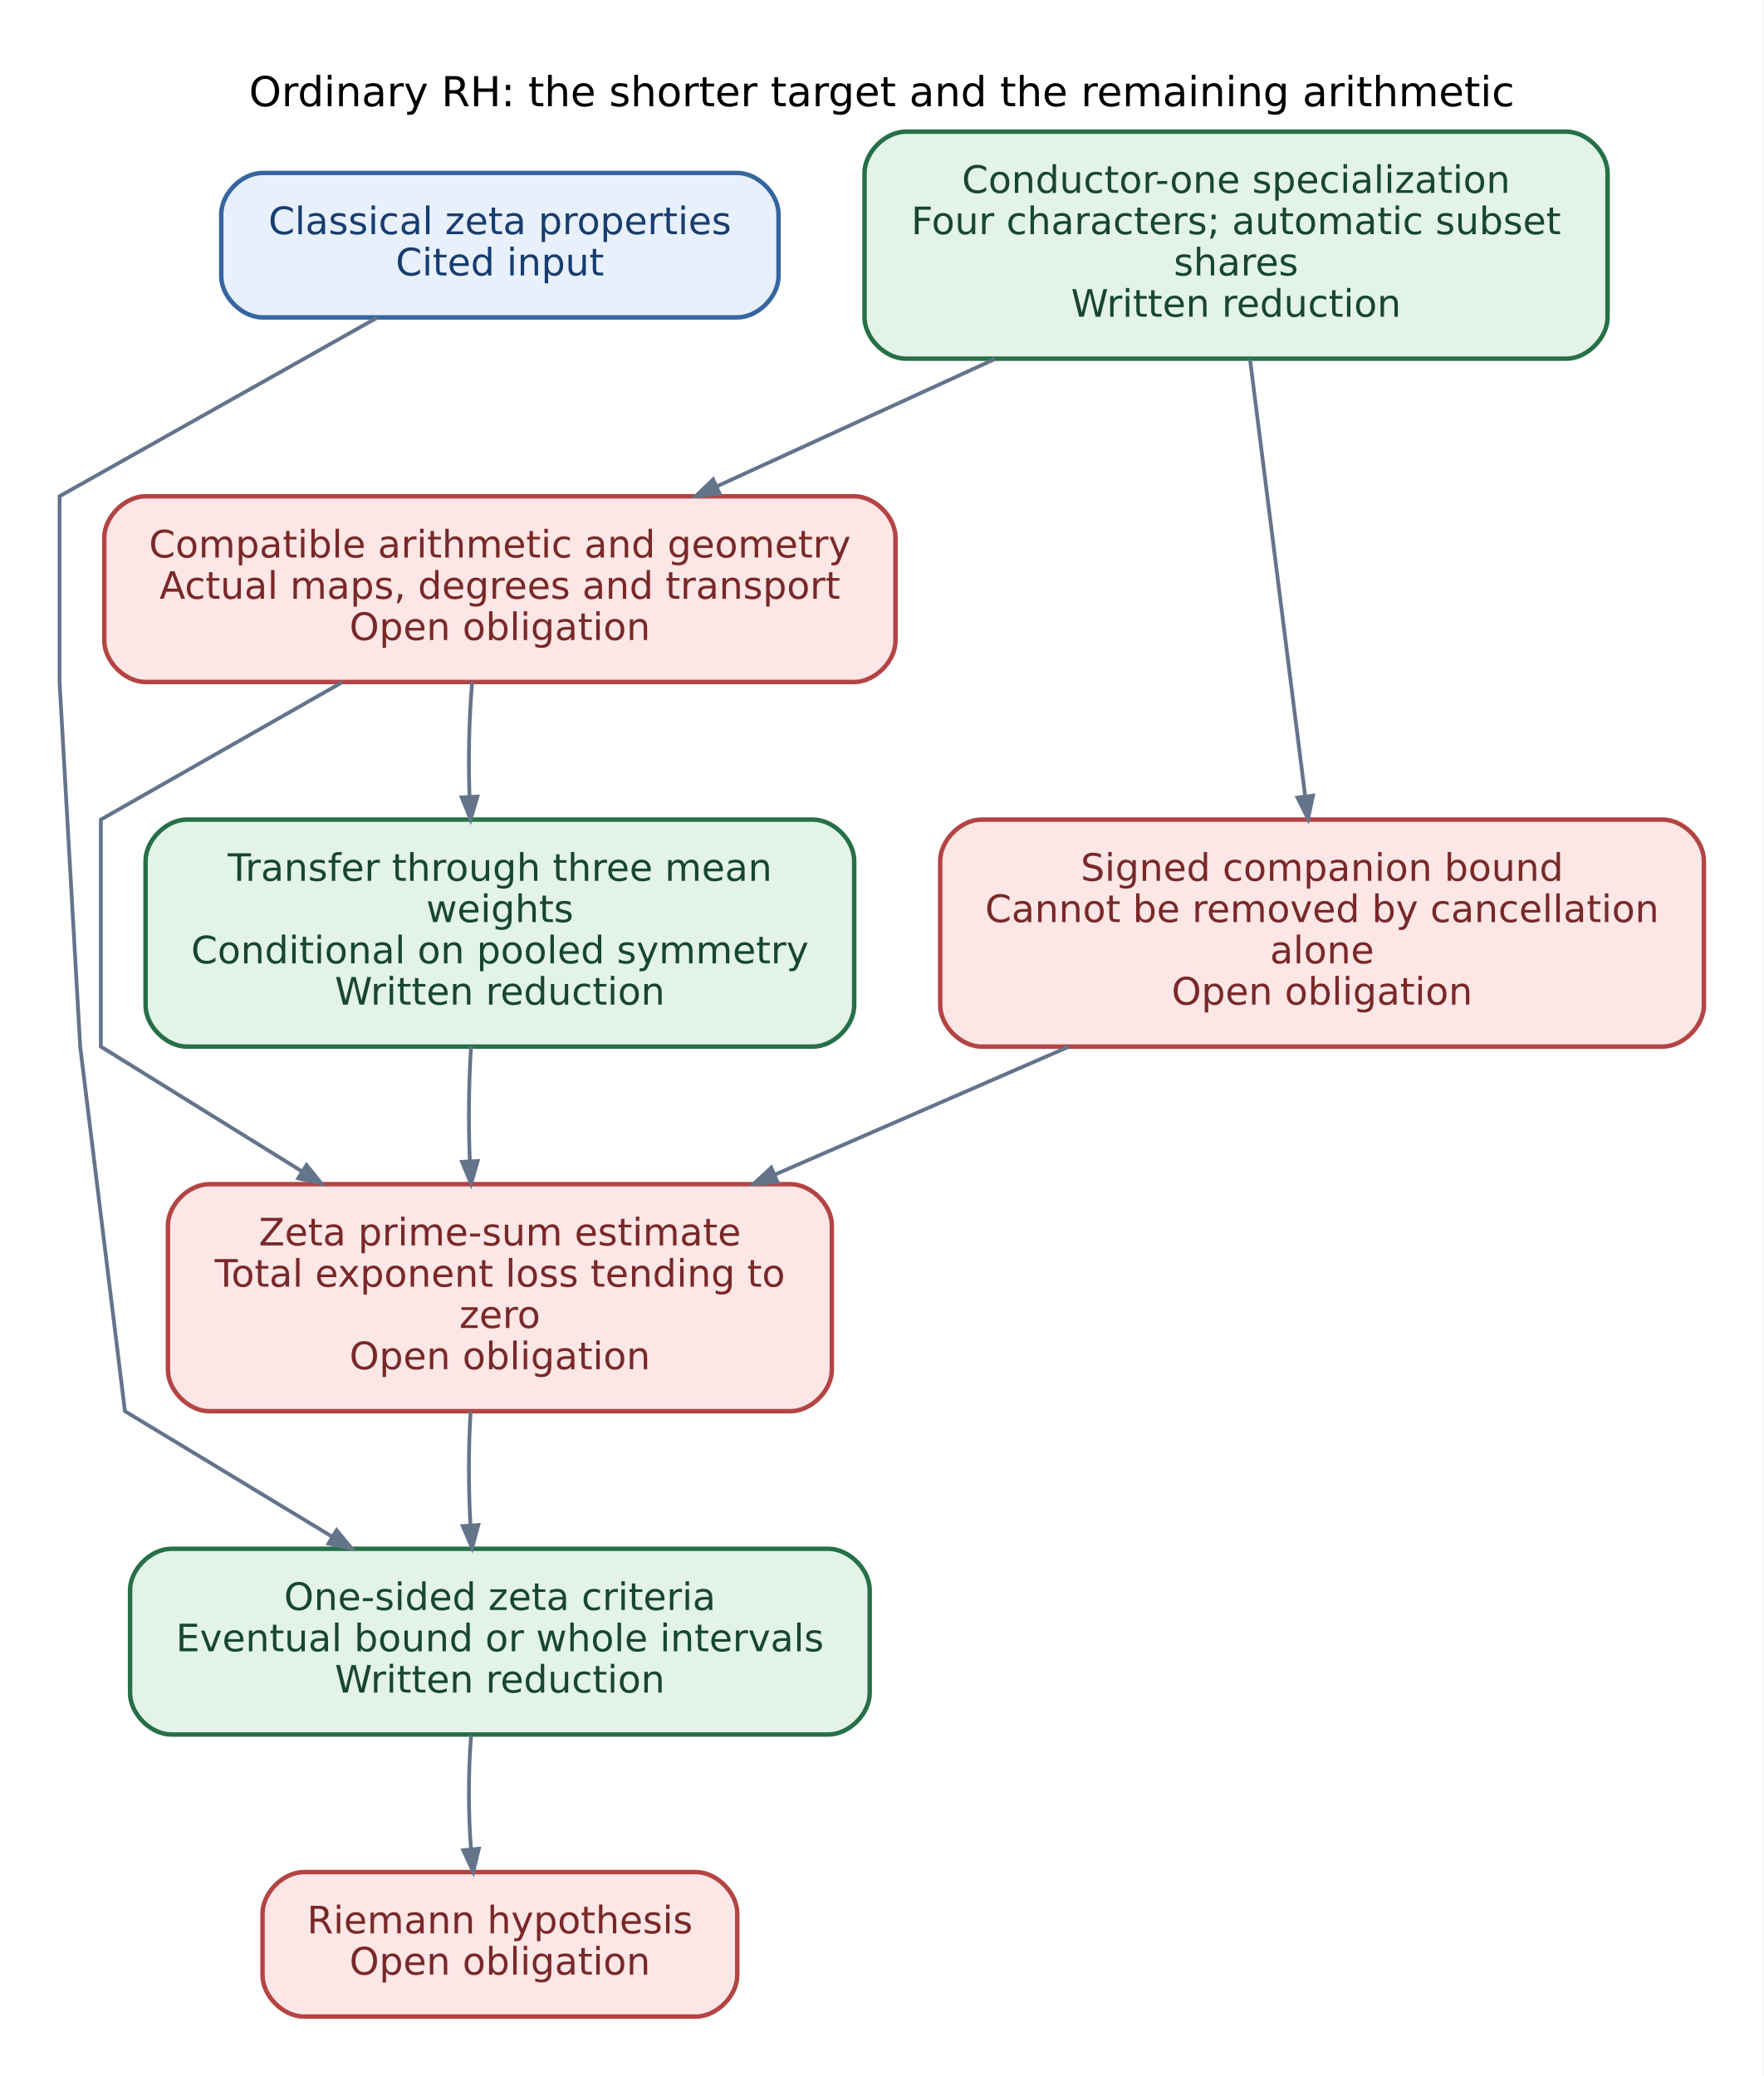
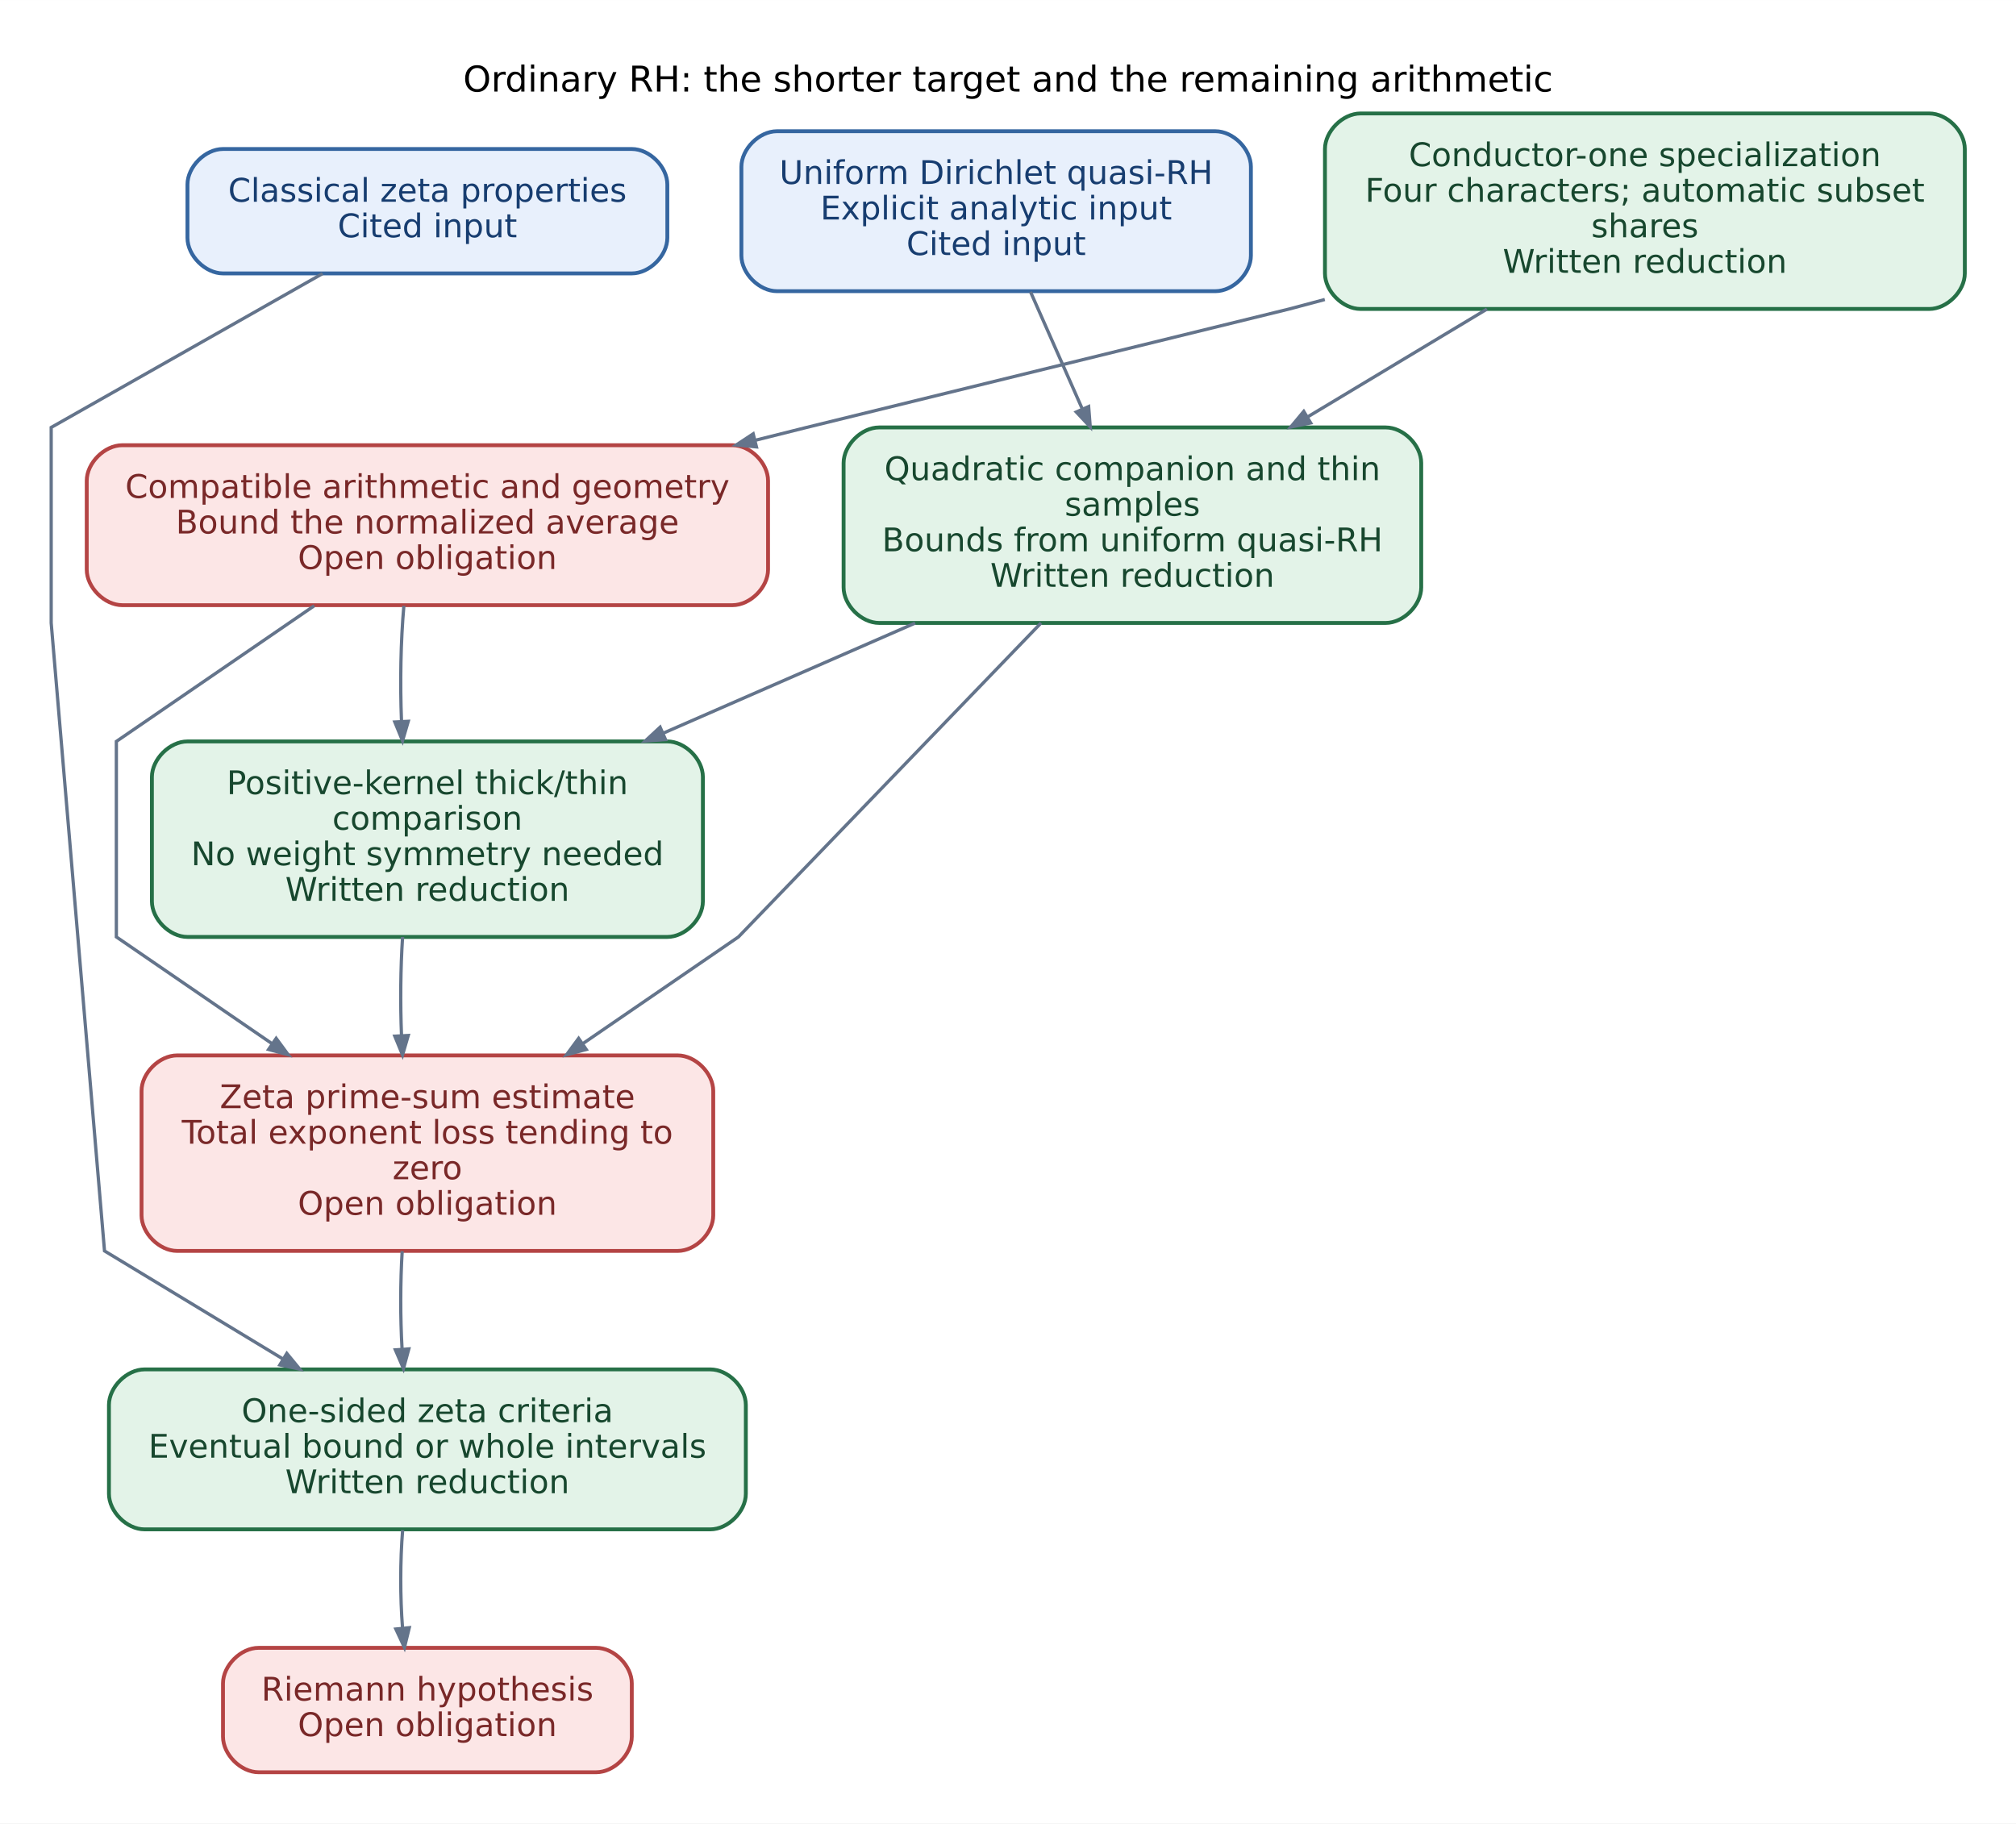
- <svg xmlns="http://www.w3.org/2000/svg" width="513pt" height="604pt" viewBox="0.00 0.00 512.56 603.56">
-   <g id="graph0" class="graph" transform="scale(1 1) rotate(0) translate(17.28 586.28)">
-     <polygon fill="white" stroke="transparent" points="-17.28,17.28 -17.28,-586.28 495.28,-586.28 495.28,17.28 -17.28,17.28" />
-     <text text-anchor="middle" x="239" y="-555.4" font-family="DejaVu Sans" font-size="12.00">Ordinary RH: the shorter target and the remaining arithmetic</text>
+ <svg xmlns="http://www.w3.org/2000/svg" width="681pt" height="616pt" viewBox="0.00 0.00 680.56 615.56">
+   <g id="graph0" class="graph" transform="scale(1 1) rotate(0) translate(17.28 598.28)">
+     <polygon fill="white" stroke="transparent" points="-17.28,17.28 -17.28,-598.28 663.28,-598.28 663.28,17.28 -17.28,17.28" />
+     <text text-anchor="middle" x="323" y="-567.4" font-family="DejaVu Sans" font-size="12.00">Ordinary RH: the shorter target and the remaining arithmetic</text>
    <g id="node1" class="node">
-       <path fill="#e8f0fc" stroke="#3566a0" stroke-width="1.3" d="M197,-536C197,-536 59,-536 59,-536 53,-536 47,-530 47,-524 47,-524 47,-506 47,-506 47,-500 53,-494 59,-494 59,-494 197,-494 197,-494 203,-494 209,-500 209,-506 209,-506 209,-524 209,-524 209,-530 203,-536 197,-536" />
-       <text text-anchor="middle" x="128" y="-518.2" font-family="DejaVu Sans" font-size="11.00" fill="#173d70">Classical zeta properties</text>
-       <text text-anchor="middle" x="128" y="-506.2" font-family="DejaVu Sans" font-size="11.00" fill="#173d70">Cited input</text>
+       <path fill="#e8f0fc" stroke="#3566a0" stroke-width="1.3" d="M196,-548C196,-548 58,-548 58,-548 52,-548 46,-542 46,-536 46,-536 46,-518 46,-518 46,-512 52,-506 58,-506 58,-506 196,-506 196,-506 202,-506 208,-512 208,-518 208,-518 208,-536 208,-536 208,-542 202,-548 196,-548" />
+       <text text-anchor="middle" x="127" y="-530.2" font-family="DejaVu Sans" font-size="11.00" fill="#173d70">Classical zeta properties</text>
+       <text text-anchor="middle" x="127" y="-518.2" font-family="DejaVu Sans" font-size="11.00" fill="#173d70">Cited input</text>
    </g>
    <g id="node2" class="node">
-       <path fill="#e3f3e8" stroke="#267047" stroke-width="1.3" d="M438,-548C438,-548 246,-548 246,-548 240,-548 234,-542 234,-536 234,-536 234,-494 234,-494 234,-488 240,-482 246,-482 246,-482 438,-482 438,-482 444,-482 450,-488 450,-494 450,-494 450,-536 450,-536 450,-542 444,-548 438,-548" />
-       <text text-anchor="middle" x="342" y="-530.2" font-family="DejaVu Sans" font-size="11.00" fill="#17472e">Conductor-one specialization</text>
-       <text text-anchor="middle" x="342" y="-518.2" font-family="DejaVu Sans" font-size="11.00" fill="#17472e">Four characters; automatic subset</text>
-       <text text-anchor="middle" x="342" y="-506.2" font-family="DejaVu Sans" font-size="11.00" fill="#17472e">shares</text>
-       <text text-anchor="middle" x="342" y="-494.2" font-family="DejaVu Sans" font-size="11.00" fill="#17472e">Written reduction</text>
+       <path fill="#e8f0fc" stroke="#3566a0" stroke-width="1.3" d="M393,-554C393,-554 245,-554 245,-554 239,-554 233,-548 233,-542 233,-542 233,-512 233,-512 233,-506 239,-500 245,-500 245,-500 393,-500 393,-500 399,-500 405,-506 405,-512 405,-512 405,-542 405,-542 405,-548 399,-554 393,-554" />
+       <text text-anchor="middle" x="319" y="-536.2" font-family="DejaVu Sans" font-size="11.00" fill="#173d70">Uniform Dirichlet quasi-RH</text>
+       <text text-anchor="middle" x="319" y="-524.2" font-family="DejaVu Sans" font-size="11.00" fill="#173d70">Explicit analytic input</text>
+       <text text-anchor="middle" x="319" y="-512.2" font-family="DejaVu Sans" font-size="11.00" fill="#173d70">Cited input</text>
+     </g>
+     <g id="node4" class="node">
+       <path fill="#fce6e6" stroke="#b44444" stroke-width="1.3" d="M230,-448C230,-448 24,-448 24,-448 18,-448 12,-442 12,-436 12,-436 12,-406 12,-406 12,-400 18,-394 24,-394 24,-394 230,-394 230,-394 236,-394 242,-400 242,-406 242,-406 242,-436 242,-436 242,-442 236,-448 230,-448" />
+       <text text-anchor="middle" x="127" y="-430.2" font-family="DejaVu Sans" font-size="11.00" fill="#792828">Compatible arithmetic and geometry</text>
+       <text text-anchor="middle" x="127" y="-418.2" font-family="DejaVu Sans" font-size="11.00" fill="#792828">Bound the normalized average</text>
+       <text text-anchor="middle" x="127" y="-406.2" font-family="DejaVu Sans" font-size="11.00" fill="#792828">Open obligation</text>
+     </g>
+     <g id="node8" class="node">
+       <path fill="#e3f3e8" stroke="#267047" stroke-width="1.3" d="M222.5,-136C222.5,-136 31.5,-136 31.5,-136 25.5,-136 19.5,-130 19.5,-124 19.5,-124 19.5,-94 19.5,-94 19.5,-88 25.5,-82 31.5,-82 31.5,-82 222.5,-82 222.5,-82 228.5,-82 234.5,-88 234.5,-94 234.5,-94 234.5,-124 234.5,-124 234.5,-130 228.5,-136 222.5,-136" />
+       <text text-anchor="middle" x="127" y="-118.2" font-family="DejaVu Sans" font-size="11.00" fill="#17472e">One-sided zeta criteria</text>
+       <text text-anchor="middle" x="127" y="-106.2" font-family="DejaVu Sans" font-size="11.00" fill="#17472e">Eventual bound or whole intervals</text>
+       <text text-anchor="middle" x="127" y="-94.2" font-family="DejaVu Sans" font-size="11.00" fill="#17472e">Written reduction</text>
+     </g>
+     <g id="edge10" class="edge">
+       <path fill="none" stroke="#64748b" stroke-width="1.1" d="M91.62,-505.94C54.05,-484.64 0,-454 0,-454 0,-454 0,-388 0,-388 0,-388 18,-176 18,-176 18,-176 49.16,-157.13 78.16,-139.57" />
+       <polygon fill="#64748b" stroke="#64748b" stroke-width="1.1" points="79.54,-141.4 83.92,-136.08 77.18,-137.51 79.54,-141.4" />
    </g>
    <g id="node3" class="node">
-       <path fill="#fce6e6" stroke="#b44444" stroke-width="1.3" d="M231,-442C231,-442 25,-442 25,-442 19,-442 13,-436 13,-430 13,-430 13,-400 13,-400 13,-394 19,-388 25,-388 25,-388 231,-388 231,-388 237,-388 243,-394 243,-400 243,-400 243,-430 243,-430 243,-436 237,-442 231,-442" />
-       <text text-anchor="middle" x="128" y="-424.2" font-family="DejaVu Sans" font-size="11.00" fill="#792828">Compatible arithmetic and geometry</text>
-       <text text-anchor="middle" x="128" y="-412.2" font-family="DejaVu Sans" font-size="11.00" fill="#792828">Actual maps, degrees and transport</text>
-       <text text-anchor="middle" x="128" y="-400.2" font-family="DejaVu Sans" font-size="11.00" fill="#792828">Open obligation</text>
+       <path fill="#e3f3e8" stroke="#267047" stroke-width="1.3" d="M634,-560C634,-560 442,-560 442,-560 436,-560 430,-554 430,-548 430,-548 430,-506 430,-506 430,-500 436,-494 442,-494 442,-494 634,-494 634,-494 640,-494 646,-500 646,-506 646,-506 646,-548 646,-548 646,-554 640,-560 634,-560" />
+       <text text-anchor="middle" x="538" y="-542.2" font-family="DejaVu Sans" font-size="11.00" fill="#17472e">Conductor-one specialization</text>
+       <text text-anchor="middle" x="538" y="-530.2" font-family="DejaVu Sans" font-size="11.00" fill="#17472e">Four characters; automatic subset</text>
+       <text text-anchor="middle" x="538" y="-518.2" font-family="DejaVu Sans" font-size="11.00" fill="#17472e">shares</text>
+       <text text-anchor="middle" x="538" y="-506.2" font-family="DejaVu Sans" font-size="11.00" fill="#17472e">Written reduction</text>
+     </g>
+     <g id="node6" class="node">
+       <path fill="#e3f3e8" stroke="#267047" stroke-width="1.3" d="M450.5,-454C450.5,-454 279.5,-454 279.5,-454 273.5,-454 267.5,-448 267.5,-442 267.5,-442 267.5,-400 267.5,-400 267.5,-394 273.5,-388 279.5,-388 279.5,-388 450.5,-388 450.5,-388 456.5,-388 462.5,-394 462.5,-400 462.5,-400 462.5,-442 462.5,-442 462.5,-448 456.5,-454 450.5,-454" />
+       <text text-anchor="middle" x="365" y="-436.2" font-family="DejaVu Sans" font-size="11.00" fill="#17472e">Quadratic companion and thin</text>
+       <text text-anchor="middle" x="365" y="-424.2" font-family="DejaVu Sans" font-size="11.00" fill="#17472e">samples</text>
+       <text text-anchor="middle" x="365" y="-412.2" font-family="DejaVu Sans" font-size="11.00" fill="#17472e">Bounds from uniform quasi-RH</text>
+       <text text-anchor="middle" x="365" y="-400.2" font-family="DejaVu Sans" font-size="11.00" fill="#17472e">Written reduction</text>
+     </g>
+     <g id="edge3" class="edge">
+       <path fill="none" stroke="#64748b" stroke-width="1.1" d="M330.61,-499.76C335.92,-487.75 342.31,-473.3 348.13,-460.13" />
+       <polygon fill="#64748b" stroke="#64748b" stroke-width="1.1" points="350.22,-461.05 350.76,-454.19 346.05,-459.21 350.22,-461.05" />
+     </g>
+     <g id="edge1" class="edge">
+       <path fill="none" stroke="#64748b" stroke-width="1.1" d="M429.94,-497.19C422.58,-495.22 418,-494 418,-494 418,-494 255,-454 255,-454 255,-454 248.22,-452.3 237.77,-449.69" />
+       <polygon fill="#64748b" stroke="#64748b" stroke-width="1.1" points="238.08,-447.43 231.22,-448.06 236.98,-451.84 238.08,-447.43" />
+     </g>
+     <g id="edge2" class="edge">
+       <path fill="none" stroke="#64748b" stroke-width="1.1" d="M484.68,-493.95C465.53,-482.43 443.81,-469.38 424.19,-457.58" />
+       <polygon fill="#64748b" stroke="#64748b" stroke-width="1.1" points="425.18,-455.52 418.44,-454.13 422.84,-459.42 425.18,-455.52" />
+     </g>
+     <g id="node5" class="node">
+       <path fill="#e3f3e8" stroke="#267047" stroke-width="1.3" d="M208,-348C208,-348 46,-348 46,-348 40,-348 34,-342 34,-336 34,-336 34,-294 34,-294 34,-288 40,-282 46,-282 46,-282 208,-282 208,-282 214,-282 220,-288 220,-294 220,-294 220,-336 220,-336 220,-342 214,-348 208,-348" />
+       <text text-anchor="middle" x="127" y="-330.2" font-family="DejaVu Sans" font-size="11.00" fill="#17472e">Positive-kernel thick/thin</text>
+       <text text-anchor="middle" x="127" y="-318.2" font-family="DejaVu Sans" font-size="11.00" fill="#17472e">comparison</text>
+       <text text-anchor="middle" x="127" y="-306.2" font-family="DejaVu Sans" font-size="11.00" fill="#17472e">No weight symmetry needed</text>
+       <text text-anchor="middle" x="127" y="-294.2" font-family="DejaVu Sans" font-size="11.00" fill="#17472e">Written reduction</text>
+     </g>
+     <g id="edge4" class="edge">
+       <path fill="none" stroke="#64748b" stroke-width="1.1" d="M119.06,-393.76C118,-381.97 117.74,-367.82 118.26,-354.85" />
+       <polygon fill="#64748b" stroke="#64748b" stroke-width="1.1" points="120.54,-354.79 118.61,-348.19 116,-354.56 120.54,-354.79" />
    </g>
    <g id="node7" class="node">
-       <path fill="#e3f3e8" stroke="#267047" stroke-width="1.3" d="M223.5,-136C223.5,-136 32.5,-136 32.5,-136 26.5,-136 20.5,-130 20.5,-124 20.5,-124 20.5,-94 20.5,-94 20.5,-88 26.5,-82 32.5,-82 32.5,-82 223.5,-82 223.5,-82 229.5,-82 235.5,-88 235.5,-94 235.5,-94 235.5,-124 235.5,-124 235.5,-130 229.5,-136 223.5,-136" />
-       <text text-anchor="middle" x="128" y="-118.2" font-family="DejaVu Sans" font-size="11.00" fill="#17472e">One-sided zeta criteria</text>
-       <text text-anchor="middle" x="128" y="-106.2" font-family="DejaVu Sans" font-size="11.00" fill="#17472e">Eventual bound or whole intervals</text>
-       <text text-anchor="middle" x="128" y="-94.2" font-family="DejaVu Sans" font-size="11.00" fill="#17472e">Written reduction</text>
+       <path fill="#fce6e6" stroke="#b44444" stroke-width="1.3" d="M211.5,-242C211.5,-242 42.5,-242 42.5,-242 36.5,-242 30.5,-236 30.5,-230 30.5,-230 30.5,-188 30.5,-188 30.5,-182 36.5,-176 42.5,-176 42.5,-176 211.5,-176 211.5,-176 217.5,-176 223.5,-182 223.5,-188 223.5,-188 223.5,-230 223.5,-230 223.5,-236 217.5,-242 211.5,-242" />
+       <text text-anchor="middle" x="127" y="-224.2" font-family="DejaVu Sans" font-size="11.00" fill="#792828">Zeta prime-sum estimate</text>
+       <text text-anchor="middle" x="127" y="-212.2" font-family="DejaVu Sans" font-size="11.00" fill="#792828">Total exponent loss tending to</text>
+       <text text-anchor="middle" x="127" y="-200.2" font-family="DejaVu Sans" font-size="11.00" fill="#792828">zero</text>
+       <text text-anchor="middle" x="127" y="-188.2" font-family="DejaVu Sans" font-size="11.00" fill="#792828">Open obligation</text>
+     </g>
+     <g id="edge6" class="edge">
+       <path fill="none" stroke="#64748b" stroke-width="1.1" d="M88.8,-393.8C58.77,-373.22 22,-348 22,-348 22,-348 22,-282 22,-282 22,-282 48.21,-264.03 74.44,-246.04" />
+       <polygon fill="#64748b" stroke="#64748b" stroke-width="1.1" points="75.95,-247.76 80.03,-242.21 73.38,-244.01 75.95,-247.76" />
+     </g>
+     <g id="edge7" class="edge">
+       <path fill="none" stroke="#64748b" stroke-width="1.1" d="M118.62,-281.95C117.94,-271.47 117.82,-259.72 118.26,-248.8" />
+       <polygon fill="#64748b" stroke="#64748b" stroke-width="1.1" points="120.54,-248.74 118.61,-242.13 116,-248.5 120.54,-248.74" />
+     </g>
+     <g id="edge5" class="edge">
+       <path fill="none" stroke="#64748b" stroke-width="1.1" d="M291.65,-387.95C264.73,-376.18 234.14,-362.82 206.69,-350.82" />
+       <polygon fill="#64748b" stroke="#64748b" stroke-width="1.1" points="207.38,-348.64 200.52,-348.13 205.56,-352.81 207.38,-348.64" />
    </g>
    <g id="edge8" class="edge">
-       <path fill="none" stroke="#64748b" stroke-width="1.1" d="M92.34,-493.94C54.47,-472.64 0,-442 0,-442 0,-442 0,-388 0,-388 0,-388 6,-282 6,-282 6,-282 19,-176 19,-176 19,-176 50.16,-157.13 79.16,-139.57" />
-       <polygon fill="#64748b" stroke="#64748b" stroke-width="1.1" points="80.54,-141.4 84.92,-136.08 78.18,-137.51 80.54,-141.4" />
-     </g>
-     <g id="edge1" class="edge">
-       <path fill="none" stroke="#64748b" stroke-width="1.1" d="M271.93,-481.91C245.86,-469.97 216.46,-456.51 191.06,-444.88" />
-       <polygon fill="#64748b" stroke="#64748b" stroke-width="1.1" points="191.88,-442.75 185.03,-442.12 189.99,-446.89 191.88,-442.75" />
-     </g>
-     <g id="node5" class="node">
-       <path fill="#fce6e6" stroke="#b44444" stroke-width="1.3" d="M466,-348C466,-348 268,-348 268,-348 262,-348 256,-342 256,-336 256,-336 256,-294 256,-294 256,-288 262,-282 268,-282 268,-282 466,-282 466,-282 472,-282 478,-288 478,-294 478,-294 478,-336 478,-336 478,-342 472,-348 466,-348" />
-       <text text-anchor="middle" x="367" y="-330.2" font-family="DejaVu Sans" font-size="11.00" fill="#792828">Signed companion bound</text>
-       <text text-anchor="middle" x="367" y="-318.2" font-family="DejaVu Sans" font-size="11.00" fill="#792828">Cannot be removed by cancellation</text>
-       <text text-anchor="middle" x="367" y="-306.2" font-family="DejaVu Sans" font-size="11.00" fill="#792828">alone</text>
-       <text text-anchor="middle" x="367" y="-294.2" font-family="DejaVu Sans" font-size="11.00" fill="#792828">Open obligation</text>
-     </g>
-     <g id="edge2" class="edge">
-       <path fill="none" stroke="#64748b" stroke-width="1.1" d="M346.07,-481.75C350.45,-447.09 357.41,-391.99 362.08,-354.94" />
-       <polygon fill="#64748b" stroke="#64748b" stroke-width="1.1" points="364.37,-354.97 362.93,-348.24 359.86,-354.4 364.37,-354.97" />
-     </g>
-     <g id="node4" class="node">
-       <path fill="#e3f3e8" stroke="#267047" stroke-width="1.3" d="M219,-348C219,-348 37,-348 37,-348 31,-348 25,-342 25,-336 25,-336 25,-294 25,-294 25,-288 31,-282 37,-282 37,-282 219,-282 219,-282 225,-282 231,-288 231,-294 231,-294 231,-336 231,-336 231,-342 225,-348 219,-348" />
-       <text text-anchor="middle" x="128" y="-330.2" font-family="DejaVu Sans" font-size="11.00" fill="#17472e">Transfer through three mean</text>
-       <text text-anchor="middle" x="128" y="-318.2" font-family="DejaVu Sans" font-size="11.00" fill="#17472e">weights</text>
-       <text text-anchor="middle" x="128" y="-306.2" font-family="DejaVu Sans" font-size="11.00" fill="#17472e">Conditional on pooled symmetry</text>
-       <text text-anchor="middle" x="128" y="-294.2" font-family="DejaVu Sans" font-size="11.00" fill="#17472e">Written reduction</text>
-     </g>
-     <g id="edge3" class="edge">
-       <path fill="none" stroke="#64748b" stroke-width="1.1" d="M119.95,-388C119.05,-377.85 118.79,-366.01 119.17,-354.89" />
-       <polygon fill="#64748b" stroke="#64748b" stroke-width="1.1" points="121.46,-354.68 119.49,-348.08 116.91,-354.47 121.46,-354.68" />
-     </g>
-     <g id="node6" class="node">
-       <path fill="#fce6e6" stroke="#b44444" stroke-width="1.3" d="M212.5,-242C212.5,-242 43.5,-242 43.5,-242 37.5,-242 31.5,-236 31.5,-230 31.5,-230 31.5,-188 31.5,-188 31.5,-182 37.5,-176 43.5,-176 43.5,-176 212.5,-176 212.5,-176 218.5,-176 224.5,-182 224.5,-188 224.5,-188 224.5,-230 224.5,-230 224.5,-236 218.5,-242 212.5,-242" />
-       <text text-anchor="middle" x="128" y="-224.2" font-family="DejaVu Sans" font-size="11.00" fill="#792828">Zeta prime-sum estimate</text>
-       <text text-anchor="middle" x="128" y="-212.2" font-family="DejaVu Sans" font-size="11.00" fill="#792828">Total exponent loss tending to</text>
-       <text text-anchor="middle" x="128" y="-200.2" font-family="DejaVu Sans" font-size="11.00" fill="#792828">zero</text>
-       <text text-anchor="middle" x="128" y="-188.2" font-family="DejaVu Sans" font-size="11.00" fill="#792828">Open obligation</text>
-     </g>
-     <g id="edge4" class="edge">
-       <path fill="none" stroke="#64748b" stroke-width="1.1" d="M82.15,-387.92C49.73,-369.47 12,-348 12,-348 12,-348 12,-282 12,-282 12,-282 41.2,-263.88 70.3,-245.82" />
-       <polygon fill="#64748b" stroke="#64748b" stroke-width="1.1" points="71.78,-247.57 76.11,-242.21 69.38,-243.7 71.78,-247.57" />
-     </g>
-     <g id="edge5" class="edge">
-       <path fill="none" stroke="#64748b" stroke-width="1.1" d="M119.62,-281.95C118.94,-271.47 118.82,-259.72 119.26,-248.8" />
-       <polygon fill="#64748b" stroke="#64748b" stroke-width="1.1" points="121.54,-248.74 119.61,-242.13 117,-248.5 121.54,-248.74" />
-     </g>
-     <g id="edge6" class="edge">
-       <path fill="none" stroke="#64748b" stroke-width="1.1" d="M293.34,-281.95C266.31,-270.18 235.59,-256.82 208.02,-244.82" />
-       <polygon fill="#64748b" stroke="#64748b" stroke-width="1.1" points="208.69,-242.63 201.83,-242.13 206.88,-246.8 208.69,-242.63" />
-     </g>
-     <g id="edge7" class="edge">
-       <path fill="none" stroke="#64748b" stroke-width="1.1" d="M119.49,-175.91C118.85,-165.38 118.84,-153.66 119.44,-143.06" />
-       <polygon fill="#64748b" stroke="#64748b" stroke-width="1.1" points="121.73,-142.92 119.92,-136.27 117.19,-142.6 121.73,-142.92" />
-     </g>
-     <g id="node8" class="node">
-       <path fill="#fce6e6" stroke="#b44444" stroke-width="1.3" d="M185,-42C185,-42 71,-42 71,-42 65,-42 59,-36 59,-30 59,-30 59,-12 59,-12 59,-6 65,0 71,0 71,0 185,0 185,0 191,0 197,-6 197,-12 197,-12 197,-30 197,-30 197,-36 191,-42 185,-42" />
-       <text text-anchor="middle" x="128" y="-24.2" font-family="DejaVu Sans" font-size="11.00" fill="#792828">Riemann hypothesis</text>
-       <text text-anchor="middle" x="128" y="-12.2" font-family="DejaVu Sans" font-size="11.00" fill="#792828">Open obligation</text>
+       <path fill="none" stroke="#64748b" stroke-width="1.1" d="M334.15,-387.99C294.86,-347.23 232,-282 232,-282 232,-282 205.79,-264.03 179.56,-246.04" />
+       <polygon fill="#64748b" stroke="#64748b" stroke-width="1.1" points="180.62,-244.01 173.97,-242.21 178.05,-247.76 180.62,-244.01" />
    </g>
    <g id="edge9" class="edge">
-       <path fill="none" stroke="#64748b" stroke-width="1.1" d="M119.64,-81.73C118.8,-71.28 118.79,-59.26 119.6,-48.76" />
-       <polygon fill="#64748b" stroke="#64748b" stroke-width="1.1" points="121.88,-48.8 120.25,-42.11 117.35,-48.35 121.88,-48.8" />
+       <path fill="none" stroke="#64748b" stroke-width="1.1" d="M118.49,-175.91C117.85,-165.38 117.84,-153.66 118.44,-143.06" />
+       <polygon fill="#64748b" stroke="#64748b" stroke-width="1.1" points="120.73,-142.92 118.92,-136.27 116.19,-142.6 120.73,-142.92" />
+     </g>
+     <g id="node9" class="node">
+       <path fill="#fce6e6" stroke="#b44444" stroke-width="1.3" d="M184,-42C184,-42 70,-42 70,-42 64,-42 58,-36 58,-30 58,-30 58,-12 58,-12 58,-6 64,0 70,0 70,0 184,0 184,0 190,0 196,-6 196,-12 196,-12 196,-30 196,-30 196,-36 190,-42 184,-42" />
+       <text text-anchor="middle" x="127" y="-24.2" font-family="DejaVu Sans" font-size="11.00" fill="#792828">Riemann hypothesis</text>
+       <text text-anchor="middle" x="127" y="-12.2" font-family="DejaVu Sans" font-size="11.00" fill="#792828">Open obligation</text>
+     </g>
+     <g id="edge11" class="edge">
+       <path fill="none" stroke="#64748b" stroke-width="1.1" d="M118.64,-81.73C117.8,-71.28 117.79,-59.26 118.6,-48.76" />
+       <polygon fill="#64748b" stroke="#64748b" stroke-width="1.1" points="120.88,-48.8 119.25,-42.11 116.35,-48.35 120.88,-48.8" />
    </g>
  </g>
</svg>
